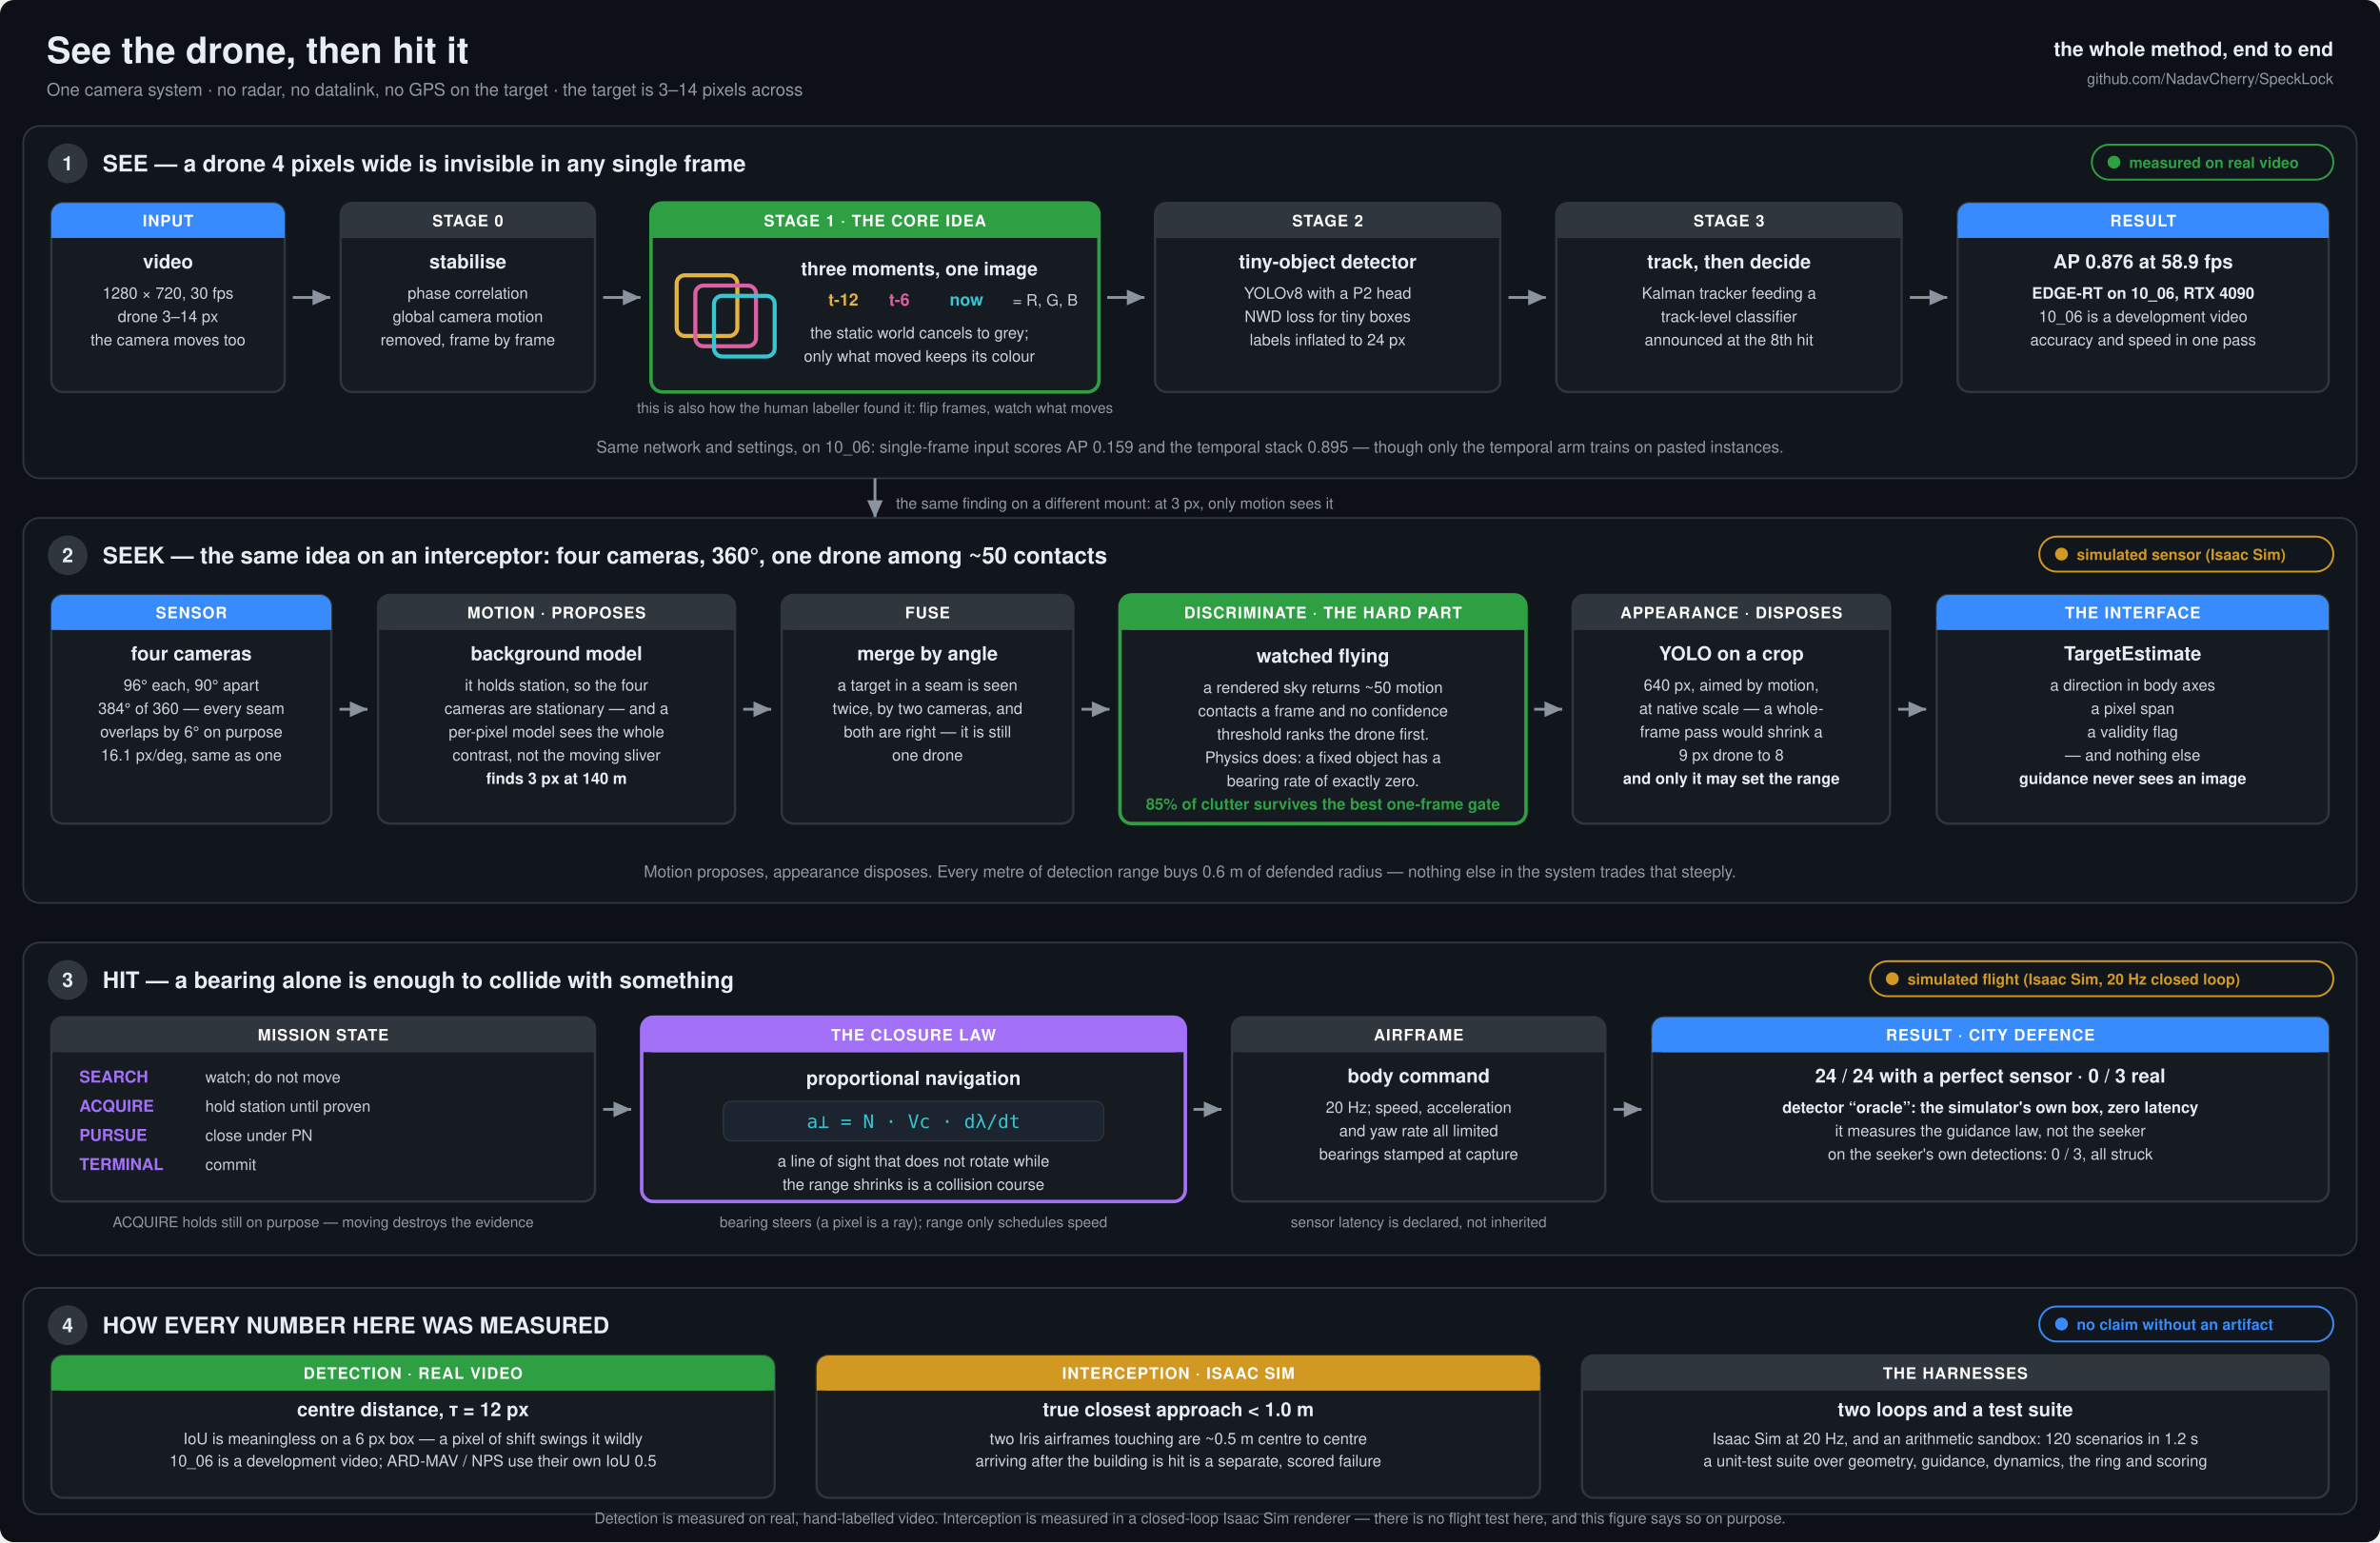
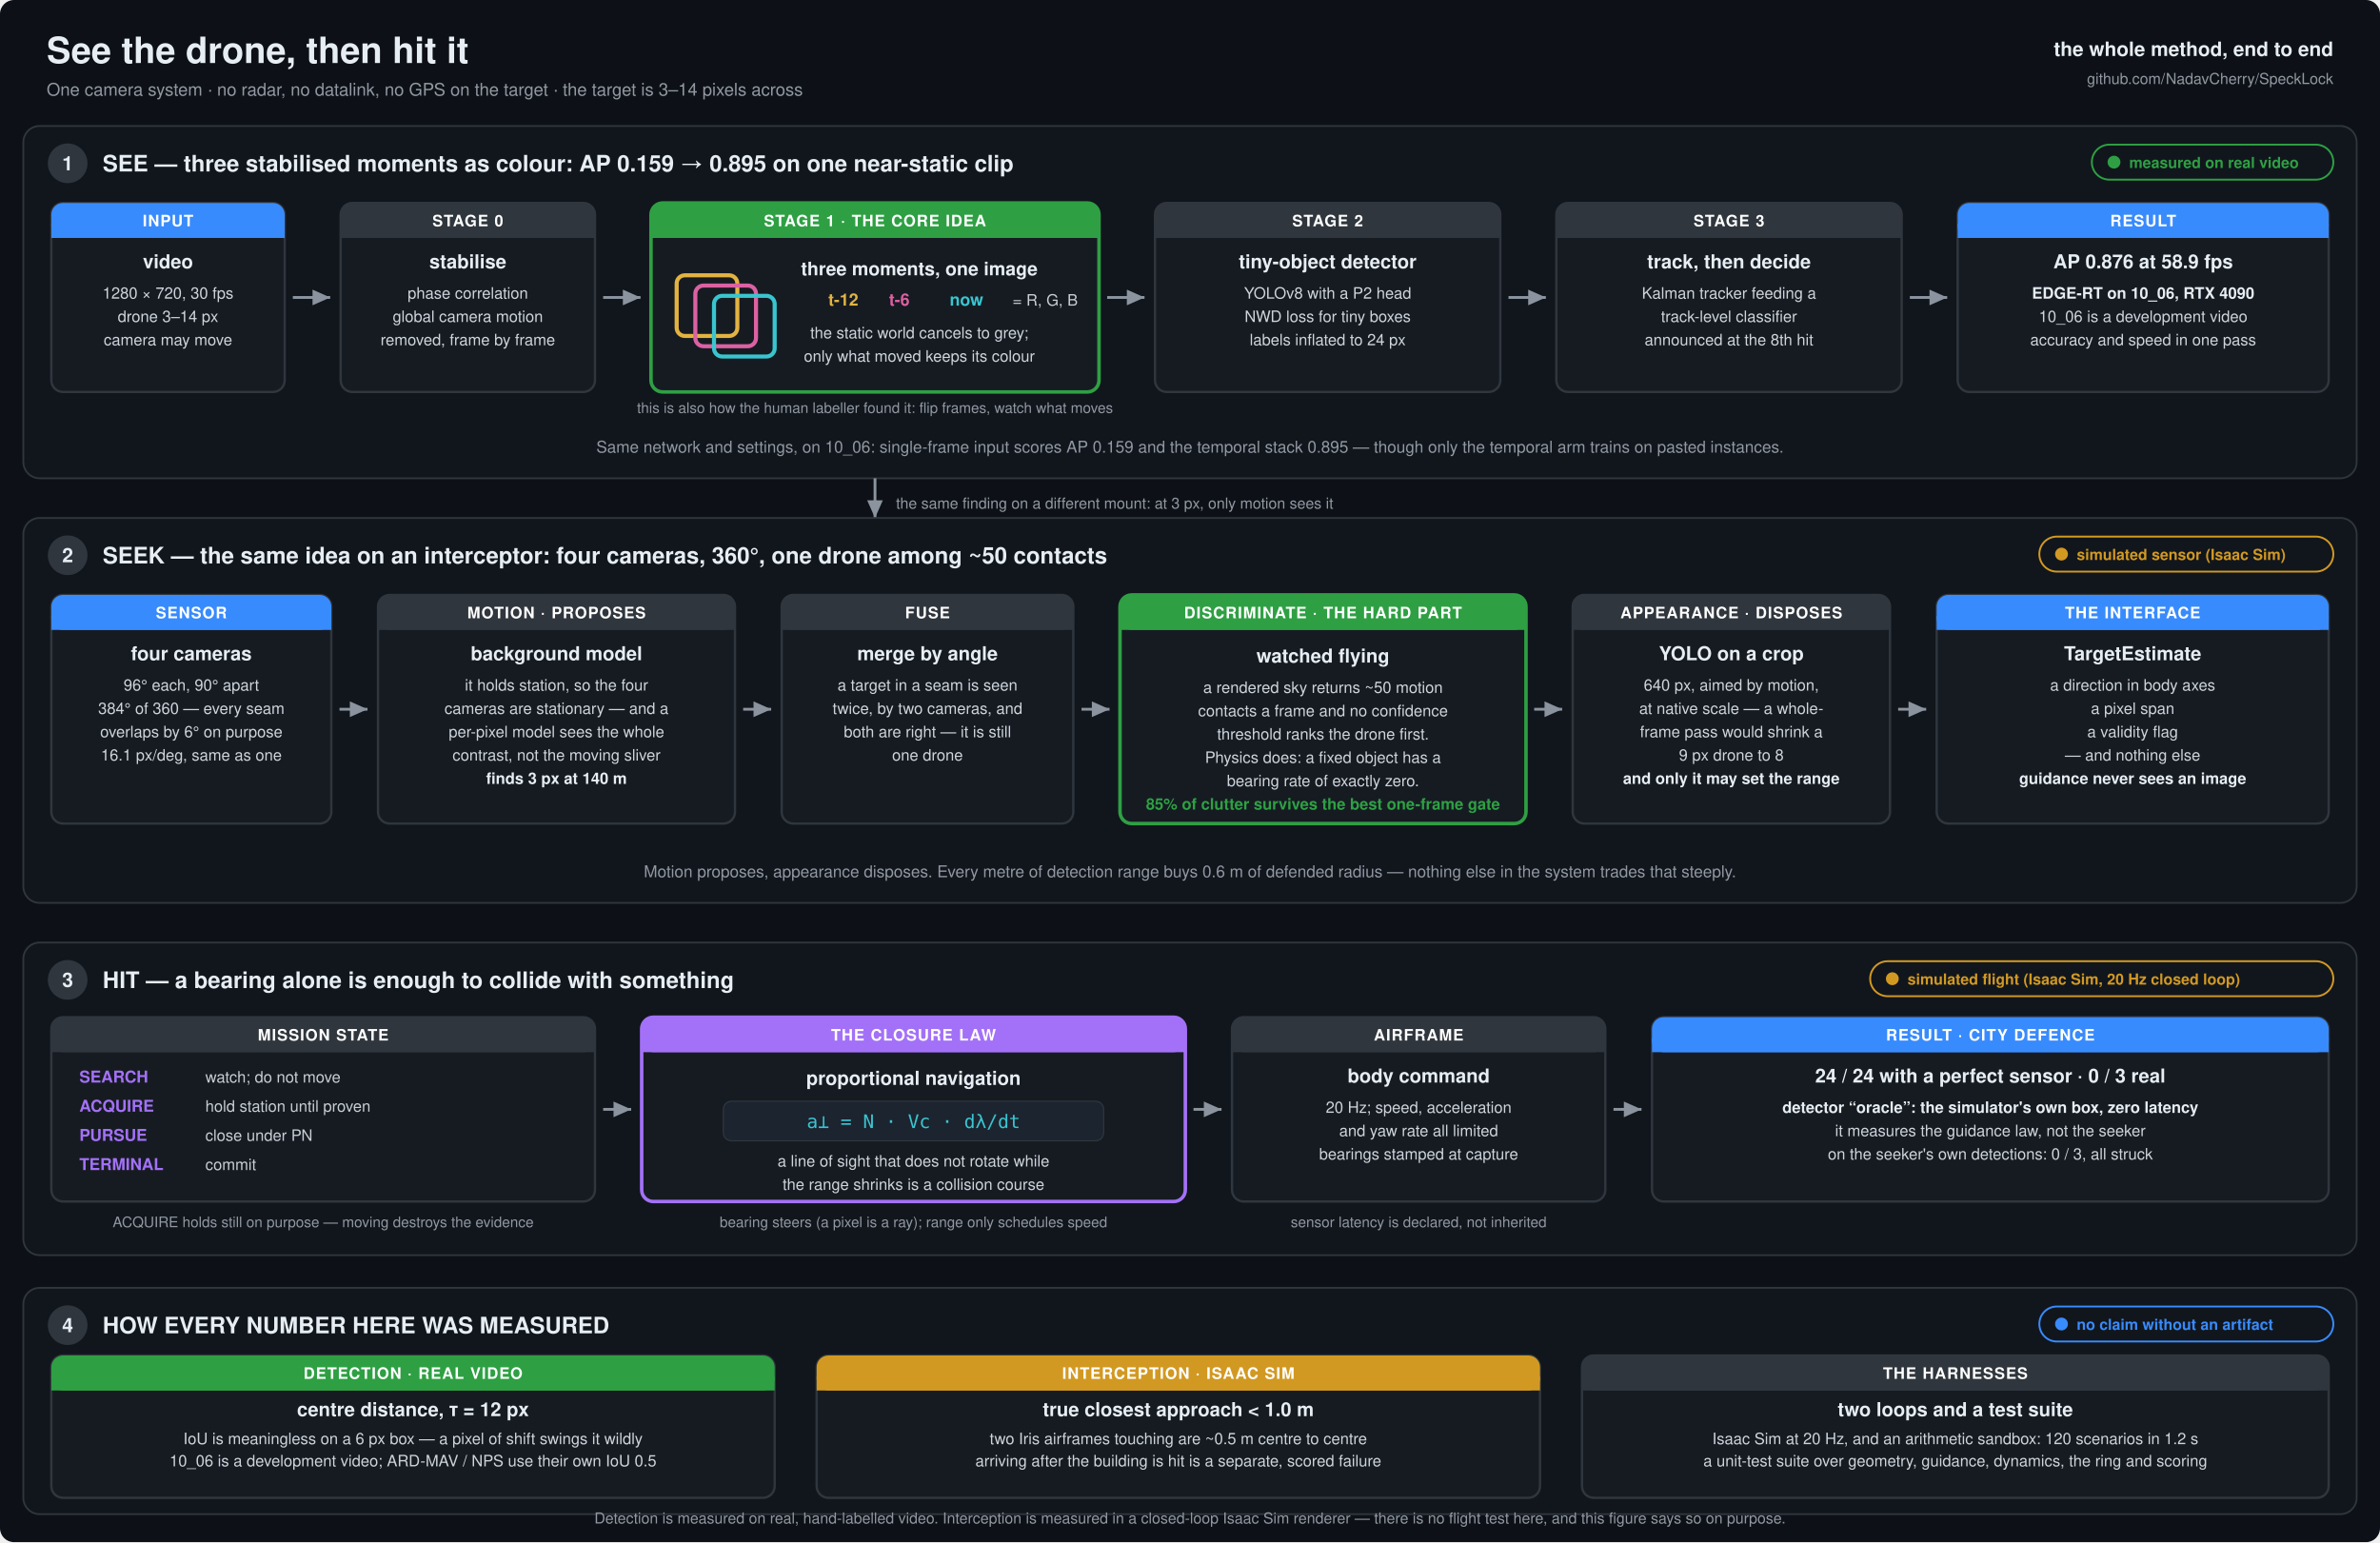
<svg xmlns="http://www.w3.org/2000/svg" width="2040" height="1322" viewBox="0 0 2040 1322" font-family="Segoe UI, Helvetica, Arial, sans-serif">
  <rect width="2040" height="1322" fill="#0d1117" rx="12" />
  <defs>
    <marker id="ar" viewBox="0 0 10 10" refX="9" refY="5" markerWidth="7" markerHeight="7" orient="auto-start-reverse">
      <path d="M 0 1 L 9 5 L 0 9 z" fill="#8b949e" />
    </marker>
  </defs>
  <text x="40" y="54" text-anchor="start" font-size="31" font-weight="700" fill="#e6edf3" opacity="1.0">See the drone, then hit it</text>
  <text x="40" y="82" text-anchor="start" font-size="15" font-weight="400" fill="#9198a1" opacity="1.0">One camera system · no radar, no datalink, no GPS on the target · the target is 3–14 pixels across</text>
  <text x="2000" y="48" text-anchor="end" font-size="17" font-weight="700" fill="#e6edf3" opacity="1.0">the whole method, end to end</text>
  <text x="2000" y="72" text-anchor="end" font-size="13" font-weight="400" fill="#9198a1" opacity="1.0">github.com/NadavCherry/SpeckLock</text>
  <rect x="20" y="108" width="2000" height="302" rx="14" fill="#11161d" stroke="#30363d" stroke-width="1.5" />
  <circle cx="58" cy="140" r="17" fill="#30363d" />
  <text x="58" y="146" text-anchor="middle" font-size="17" font-weight="700" fill="#e6edf3" opacity="1.0">1</text>
-   <text x="88" y="147" text-anchor="start" font-size="19.5" font-weight="700" fill="#e6edf3" opacity="1.0">SEE — a drone 4 pixels wide is invisible in any single frame</text>
+   <text x="88" y="147" text-anchor="start" font-size="19.5" font-weight="700" fill="#e6edf3" opacity="1.0">SEE — three stabilised moments as colour: AP 0.159 → 0.895 on one near-static clip</text>
  <rect x="1793" y="124" width="207" height="30" rx="15" fill="none" stroke="#2ea043" stroke-width="1.6" />
  <circle cx="1812" cy="139" r="5.5" fill="#2ea043" />
  <text x="1825" y="144" text-anchor="start" font-size="13" font-weight="600" fill="#2ea043" opacity="1.0">measured on real video</text>
  <rect x="44" y="174" width="200" height="162" rx="10" fill="#161b22" stroke="#30363d" stroke-width="2" />
  <rect x="44" y="174" width="200" height="30" rx="10" fill="#388bfd" />
  <rect x="44" y="192" width="200" height="12" fill="#388bfd" />
  <text x="144.0" y="194" text-anchor="middle" font-size="13.5" font-weight="700" fill="#ffffff" letter-spacing="0.8">INPUT</text>
  <text x="144.0" y="230" text-anchor="middle" font-size="16.5" font-weight="700" fill="#e6edf3" opacity="1.0">video</text>
  <text x="144.0" y="256" text-anchor="middle" font-size="13.5" font-weight="400" fill="#e6edf3" opacity="0.88">1280 × 720, 30 fps</text>
  <text x="144.0" y="276" text-anchor="middle" font-size="13.5" font-weight="400" fill="#e6edf3" opacity="0.88">drone 3–14 px</text>
-   <text x="144.0" y="296" text-anchor="middle" font-size="13.5" font-weight="400" fill="#e6edf3" opacity="0.88">the camera moves too</text>
+   <text x="144.0" y="296" text-anchor="middle" font-size="13.5" font-weight="400" fill="#e6edf3" opacity="0.88">camera may move</text>
  <rect x="292" y="174" width="218" height="162" rx="10" fill="#161b22" stroke="#30363d" stroke-width="2" />
  <rect x="292" y="174" width="218" height="30" rx="10" fill="#30363d" />
  <rect x="292" y="192" width="218" height="12" fill="#30363d" />
  <text x="401.0" y="194" text-anchor="middle" font-size="13.5" font-weight="700" fill="#ffffff" letter-spacing="0.8">STAGE 0</text>
  <text x="401.0" y="230" text-anchor="middle" font-size="16.5" font-weight="700" fill="#e6edf3" opacity="1.0">stabilise</text>
  <text x="401.0" y="256" text-anchor="middle" font-size="13.5" font-weight="400" fill="#e6edf3" opacity="0.88">phase correlation</text>
  <text x="401.0" y="276" text-anchor="middle" font-size="13.5" font-weight="400" fill="#e6edf3" opacity="0.88">global camera motion</text>
  <text x="401.0" y="296" text-anchor="middle" font-size="13.5" font-weight="400" fill="#e6edf3" opacity="0.88">removed, frame by frame</text>
  <rect x="558" y="174" width="384" height="162" rx="10" fill="#161b22" stroke="#2ea043" stroke-width="3" />
  <rect x="558" y="174" width="384" height="30" rx="10" fill="#2ea043" />
  <rect x="558" y="192" width="384" height="12" fill="#2ea043" />
  <text x="750.0" y="194" text-anchor="middle" font-size="13.5" font-weight="700" fill="#ffffff" letter-spacing="0.8">STAGE 1 · THE CORE IDEA</text>
  <rect x="580" y="236.0" width="52" height="52" rx="7" fill="none" stroke="#e3b341" stroke-width="3.5" />
  <rect x="596" y="244.8" width="52" height="52" rx="7" fill="none" stroke="#db61a2" stroke-width="3.5" />
  <rect x="612" y="253.6" width="52" height="52" rx="7" fill="none" stroke="#39c5cf" stroke-width="3.5" />
  <text x="788" y="236" text-anchor="middle" font-size="16" font-weight="700" fill="#e6edf3" opacity="1.0">three moments, one image</text>
  <text x="710" y="262" text-anchor="start" font-size="14.5" font-weight="700" fill="#e3b341" opacity="1.0">t-12</text>
  <text x="762" y="262" text-anchor="start" font-size="14.5" font-weight="700" fill="#db61a2" opacity="1.0">t-6</text>
  <text x="814" y="262" text-anchor="start" font-size="14.5" font-weight="700" fill="#39c5cf" opacity="1.0">now</text>
  <text x="868" y="262" text-anchor="start" font-size="13.5" font-weight="400" fill="#e6edf3" opacity="0.85">= R, G, B</text>
  <text x="788" y="290" text-anchor="middle" font-size="13.5" font-weight="400" fill="#e6edf3" opacity="0.88">the static world cancels to grey;</text>
  <text x="788" y="310" text-anchor="middle" font-size="13.5" font-weight="400" fill="#e6edf3" opacity="0.88">only what moved keeps its colour</text>
  <text x="750.0" y="354" text-anchor="middle" font-size="12.5" font-weight="400" fill="#9198a1" opacity="1.0">this is also how the human labeller found it: flip frames, watch what moves</text>
  <rect x="990" y="174" width="296" height="162" rx="10" fill="#161b22" stroke="#30363d" stroke-width="2" />
  <rect x="990" y="174" width="296" height="30" rx="10" fill="#30363d" />
  <rect x="990" y="192" width="296" height="12" fill="#30363d" />
  <text x="1138.0" y="194" text-anchor="middle" font-size="13.5" font-weight="700" fill="#ffffff" letter-spacing="0.8">STAGE 2</text>
  <text x="1138.0" y="230" text-anchor="middle" font-size="16.5" font-weight="700" fill="#e6edf3" opacity="1.0">tiny-object detector</text>
  <text x="1138.0" y="256" text-anchor="middle" font-size="13.5" font-weight="400" fill="#e6edf3" opacity="0.88">YOLOv8 with a P2 head</text>
  <text x="1138.0" y="276" text-anchor="middle" font-size="13.5" font-weight="400" fill="#e6edf3" opacity="0.88">NWD loss for tiny boxes</text>
  <text x="1138.0" y="296" text-anchor="middle" font-size="13.5" font-weight="400" fill="#e6edf3" opacity="0.88">labels inflated to 24 px</text>
  <rect x="1334" y="174" width="296" height="162" rx="10" fill="#161b22" stroke="#30363d" stroke-width="2" />
  <rect x="1334" y="174" width="296" height="30" rx="10" fill="#30363d" />
  <rect x="1334" y="192" width="296" height="12" fill="#30363d" />
  <text x="1482.0" y="194" text-anchor="middle" font-size="13.5" font-weight="700" fill="#ffffff" letter-spacing="0.8">STAGE 3</text>
  <text x="1482.0" y="230" text-anchor="middle" font-size="16.5" font-weight="700" fill="#e6edf3" opacity="1.0">track, then decide</text>
  <text x="1482.0" y="256" text-anchor="middle" font-size="13.5" font-weight="400" fill="#e6edf3" opacity="0.88">Kalman tracker feeding a</text>
  <text x="1482.0" y="276" text-anchor="middle" font-size="13.5" font-weight="400" fill="#e6edf3" opacity="0.88">track-level classifier</text>
  <text x="1482.0" y="296" text-anchor="middle" font-size="13.5" font-weight="400" fill="#e6edf3" opacity="0.88">announced at the 8th hit</text>
  <rect x="1678" y="174" width="318" height="162" rx="10" fill="#161b22" stroke="#30363d" stroke-width="2" />
  <rect x="1678" y="174" width="318" height="30" rx="10" fill="#388bfd" />
  <rect x="1678" y="192" width="318" height="12" fill="#388bfd" />
  <text x="1837.0" y="194" text-anchor="middle" font-size="13.5" font-weight="700" fill="#ffffff" letter-spacing="0.8">RESULT</text>
  <text x="1837.0" y="230" text-anchor="middle" font-size="16.5" font-weight="700" fill="#e6edf3" opacity="1.0">AP 0.876 at 58.9 fps</text>
  <text x="1837.0" y="256" text-anchor="middle" font-size="13.5" font-weight="600" fill="#e6edf3" opacity="1.0">EDGE-RT on 10_06, RTX 4090</text>
  <text x="1837.0" y="276" text-anchor="middle" font-size="13.5" font-weight="400" fill="#e6edf3" opacity="0.88">10_06 is a development video</text>
  <text x="1837.0" y="296" text-anchor="middle" font-size="13.5" font-weight="400" fill="#e6edf3" opacity="0.88">accuracy and speed in one pass</text>
  <path d="M 251 255 L 283 255" fill="none" stroke="#8b949e" stroke-width="2.4" marker-end="url(#ar)" />
  <path d="M 517 255 L 549 255" fill="none" stroke="#8b949e" stroke-width="2.4" marker-end="url(#ar)" />
  <path d="M 949 255 L 981 255" fill="none" stroke="#8b949e" stroke-width="2.4" marker-end="url(#ar)" />
  <path d="M 1293 255 L 1325 255" fill="none" stroke="#8b949e" stroke-width="2.4" marker-end="url(#ar)" />
  <path d="M 1637 255 L 1669 255" fill="none" stroke="#8b949e" stroke-width="2.4" marker-end="url(#ar)" />
  <text x="1020.0" y="388" text-anchor="middle" font-size="14" font-weight="400" fill="#9198a1" opacity="1.0">Same network and settings, on 10_06: single-frame input scores AP 0.159 and the temporal stack 0.895 — though only the temporal arm trains on pasted instances.</text>
  <path d="M 750 410 L 750 444" fill="none" stroke="#8b949e" stroke-width="2.4" marker-end="url(#ar)" />
  <text x="768" y="436" text-anchor="start" font-size="13" font-weight="400" fill="#9198a1" opacity="1.0">the same finding on a different mount: at 3 px, only motion sees it</text>
  <rect x="20" y="444" width="2000" height="330" rx="14" fill="#11161d" stroke="#30363d" stroke-width="1.5" />
  <circle cx="58" cy="476" r="17" fill="#30363d" />
  <text x="58" y="482" text-anchor="middle" font-size="17" font-weight="700" fill="#e6edf3" opacity="1.0">2</text>
  <text x="88" y="483" text-anchor="start" font-size="19.5" font-weight="700" fill="#e6edf3" opacity="1.0">SEEK — the same idea on an interceptor: four cameras, 360°, one drone among ~50 contacts</text>
  <rect x="1748" y="460" width="252" height="30" rx="15" fill="none" stroke="#d29922" stroke-width="1.6" />
  <circle cx="1767" cy="475" r="5.5" fill="#d29922" />
  <text x="1780" y="480" text-anchor="start" font-size="13" font-weight="600" fill="#d29922" opacity="1.0">simulated sensor (Isaac Sim)</text>
  <rect x="44" y="510" width="240" height="196" rx="10" fill="#161b22" stroke="#30363d" stroke-width="2" />
  <rect x="44" y="510" width="240" height="30" rx="10" fill="#388bfd" />
  <rect x="44" y="528" width="240" height="12" fill="#388bfd" />
  <text x="164.0" y="530" text-anchor="middle" font-size="13.5" font-weight="700" fill="#ffffff" letter-spacing="0.8">SENSOR</text>
  <text x="164.0" y="566" text-anchor="middle" font-size="16.5" font-weight="700" fill="#e6edf3" opacity="1.0">four cameras</text>
  <text x="164.0" y="592" text-anchor="middle" font-size="13.5" font-weight="400" fill="#e6edf3" opacity="0.88">96° each, 90° apart</text>
  <text x="164.0" y="612" text-anchor="middle" font-size="13.5" font-weight="400" fill="#e6edf3" opacity="0.88">384° of 360 — every seam</text>
  <text x="164.0" y="632" text-anchor="middle" font-size="13.5" font-weight="400" fill="#e6edf3" opacity="0.88">overlaps by 6° on purpose</text>
  <text x="164.0" y="652" text-anchor="middle" font-size="13.5" font-weight="400" fill="#e6edf3" opacity="0.88">16.1 px/deg, same as one</text>
  <rect x="324" y="510" width="306" height="196" rx="10" fill="#161b22" stroke="#30363d" stroke-width="2" />
  <rect x="324" y="510" width="306" height="30" rx="10" fill="#30363d" />
  <rect x="324" y="528" width="306" height="12" fill="#30363d" />
  <text x="477.0" y="530" text-anchor="middle" font-size="13.5" font-weight="700" fill="#ffffff" letter-spacing="0.8">MOTION · PROPOSES</text>
  <text x="477.0" y="566" text-anchor="middle" font-size="16.5" font-weight="700" fill="#e6edf3" opacity="1.0">background model</text>
  <text x="477.0" y="592" text-anchor="middle" font-size="13.5" font-weight="400" fill="#e6edf3" opacity="0.88">it holds station, so the four</text>
  <text x="477.0" y="612" text-anchor="middle" font-size="13.5" font-weight="400" fill="#e6edf3" opacity="0.88">cameras are stationary — and a</text>
  <text x="477.0" y="632" text-anchor="middle" font-size="13.5" font-weight="400" fill="#e6edf3" opacity="0.88">per-pixel model sees the whole</text>
  <text x="477.0" y="652" text-anchor="middle" font-size="13.5" font-weight="400" fill="#e6edf3" opacity="0.88">contrast, not the moving sliver</text>
  <text x="477.0" y="672" text-anchor="middle" font-size="13.5" font-weight="600" fill="#e6edf3" opacity="1.0">finds 3 px at 140 m</text>
  <rect x="670" y="510" width="250" height="196" rx="10" fill="#161b22" stroke="#30363d" stroke-width="2" />
  <rect x="670" y="510" width="250" height="30" rx="10" fill="#30363d" />
  <rect x="670" y="528" width="250" height="12" fill="#30363d" />
  <text x="795.0" y="530" text-anchor="middle" font-size="13.5" font-weight="700" fill="#ffffff" letter-spacing="0.8">FUSE</text>
  <text x="795.0" y="566" text-anchor="middle" font-size="16.5" font-weight="700" fill="#e6edf3" opacity="1.0">merge by angle</text>
  <text x="795.0" y="592" text-anchor="middle" font-size="13.5" font-weight="400" fill="#e6edf3" opacity="0.88">a target in a seam is seen</text>
  <text x="795.0" y="612" text-anchor="middle" font-size="13.5" font-weight="400" fill="#e6edf3" opacity="0.88">twice, by two cameras, and</text>
  <text x="795.0" y="632" text-anchor="middle" font-size="13.5" font-weight="400" fill="#e6edf3" opacity="0.88">both are right — it is still</text>
  <text x="795.0" y="652" text-anchor="middle" font-size="13.5" font-weight="400" fill="#e6edf3" opacity="0.88">one drone</text>
  <rect x="960" y="510" width="348" height="196" rx="10" fill="#161b22" stroke="#2ea043" stroke-width="3" />
  <rect x="960" y="510" width="348" height="30" rx="10" fill="#2ea043" />
  <rect x="960" y="528" width="348" height="12" fill="#2ea043" />
  <text x="1134.0" y="530" text-anchor="middle" font-size="13.5" font-weight="700" fill="#ffffff" letter-spacing="0.8">DISCRIMINATE · THE HARD PART</text>
  <text x="1134.0" y="568" text-anchor="middle" font-size="16.5" font-weight="700" fill="#e6edf3" opacity="1.0">watched flying</text>
  <text x="1134.0" y="594" text-anchor="middle" font-size="13.5" font-weight="400" fill="#e6edf3" opacity="0.88">a rendered sky returns ~50 motion</text>
  <text x="1134.0" y="614" text-anchor="middle" font-size="13.5" font-weight="400" fill="#e6edf3" opacity="0.88">contacts a frame and no confidence</text>
  <text x="1134.0" y="634" text-anchor="middle" font-size="13.5" font-weight="400" fill="#e6edf3" opacity="0.88">threshold ranks the drone first.</text>
  <text x="1134.0" y="654" text-anchor="middle" font-size="13.5" font-weight="400" fill="#e6edf3" opacity="0.88">Physics does: a fixed object has a</text>
  <text x="1134.0" y="674" text-anchor="middle" font-size="13.5" font-weight="400" fill="#e6edf3" opacity="0.88">bearing rate of exactly zero.</text>
  <text x="1134.0" y="694" text-anchor="middle" font-size="13.5" font-weight="600" fill="#2ea043" opacity="1.0">85% of clutter survives the best one-frame gate</text>
  <rect x="1348" y="510" width="272" height="196" rx="10" fill="#161b22" stroke="#30363d" stroke-width="2" />
  <rect x="1348" y="510" width="272" height="30" rx="10" fill="#30363d" />
  <rect x="1348" y="528" width="272" height="12" fill="#30363d" />
  <text x="1484.0" y="530" text-anchor="middle" font-size="13.5" font-weight="700" fill="#ffffff" letter-spacing="0.8">APPEARANCE · DISPOSES</text>
  <text x="1484.0" y="566" text-anchor="middle" font-size="16.5" font-weight="700" fill="#e6edf3" opacity="1.0">YOLO on a crop</text>
  <text x="1484.0" y="592" text-anchor="middle" font-size="13.5" font-weight="400" fill="#e6edf3" opacity="0.88">640 px, aimed by motion,</text>
  <text x="1484.0" y="612" text-anchor="middle" font-size="13.5" font-weight="400" fill="#e6edf3" opacity="0.88">at native scale — a whole-</text>
  <text x="1484.0" y="632" text-anchor="middle" font-size="13.5" font-weight="400" fill="#e6edf3" opacity="0.88">frame pass would shrink a</text>
  <text x="1484.0" y="652" text-anchor="middle" font-size="13.5" font-weight="400" fill="#e6edf3" opacity="0.88">9 px drone to 8</text>
  <text x="1484.0" y="672" text-anchor="middle" font-size="13.5" font-weight="600" fill="#e6edf3" opacity="1.0">and only it may set the range</text>
  <rect x="1660" y="510" width="336" height="196" rx="10" fill="#161b22" stroke="#30363d" stroke-width="2" />
  <rect x="1660" y="510" width="336" height="30" rx="10" fill="#388bfd" />
  <rect x="1660" y="528" width="336" height="12" fill="#388bfd" />
  <text x="1828.0" y="530" text-anchor="middle" font-size="13.5" font-weight="700" fill="#ffffff" letter-spacing="0.8">THE INTERFACE</text>
  <text x="1828.0" y="566" text-anchor="middle" font-size="16.5" font-weight="700" fill="#e6edf3" opacity="1.0">TargetEstimate</text>
  <text x="1828.0" y="592" text-anchor="middle" font-size="13.5" font-weight="400" fill="#e6edf3" opacity="0.88">a direction in body axes</text>
  <text x="1828.0" y="612" text-anchor="middle" font-size="13.5" font-weight="400" fill="#e6edf3" opacity="0.88">a pixel span</text>
  <text x="1828.0" y="632" text-anchor="middle" font-size="13.5" font-weight="400" fill="#e6edf3" opacity="0.88">a validity flag</text>
  <text x="1828.0" y="652" text-anchor="middle" font-size="13.5" font-weight="400" fill="#e6edf3" opacity="0.88">— and nothing else</text>
  <text x="1828.0" y="672" text-anchor="middle" font-size="13.5" font-weight="600" fill="#e6edf3" opacity="1.0">guidance never sees an image</text>
  <path d="M 291 608 L 315 608" fill="none" stroke="#8b949e" stroke-width="2.4" marker-end="url(#ar)" />
  <path d="M 637 608 L 661 608" fill="none" stroke="#8b949e" stroke-width="2.4" marker-end="url(#ar)" />
  <path d="M 927 608 L 951 608" fill="none" stroke="#8b949e" stroke-width="2.4" marker-end="url(#ar)" />
  <path d="M 1315 608 L 1339 608" fill="none" stroke="#8b949e" stroke-width="2.4" marker-end="url(#ar)" />
  <path d="M 1627 608 L 1651 608" fill="none" stroke="#8b949e" stroke-width="2.4" marker-end="url(#ar)" />
  <text x="1020.0" y="752" text-anchor="middle" font-size="14" font-weight="400" fill="#9198a1" opacity="1.0">Motion proposes, appearance disposes. Every metre of detection range buys 0.6 m of defended radius — nothing else in the system trades that steeply.</text>
  <rect x="20" y="808" width="2000" height="268" rx="14" fill="#11161d" stroke="#30363d" stroke-width="1.5" />
  <circle cx="58" cy="840" r="17" fill="#30363d" />
  <text x="58" y="846" text-anchor="middle" font-size="17" font-weight="700" fill="#e6edf3" opacity="1.0">3</text>
  <text x="88" y="847" text-anchor="start" font-size="19.5" font-weight="700" fill="#e6edf3" opacity="1.0">HIT — a bearing alone is enough to collide with something</text>
  <rect x="1603" y="824" width="397" height="30" rx="15" fill="none" stroke="#d29922" stroke-width="1.6" />
  <circle cx="1622" cy="839" r="5.5" fill="#d29922" />
  <text x="1635" y="844" text-anchor="start" font-size="13" font-weight="600" fill="#d29922" opacity="1.0">simulated flight (Isaac Sim, 20 Hz closed loop)</text>
  <rect x="44" y="872" width="466" height="158" rx="10" fill="#161b22" stroke="#30363d" stroke-width="2" />
  <rect x="44" y="872" width="466" height="30" rx="10" fill="#30363d" />
  <rect x="44" y="890" width="466" height="12" fill="#30363d" />
  <text x="277.0" y="892" text-anchor="middle" font-size="13.5" font-weight="700" fill="#ffffff" letter-spacing="0.8">MISSION STATE</text>
  <text x="68" y="928" text-anchor="start" font-size="14" font-weight="700" fill="#a371f7" opacity="1.0">SEARCH</text>
  <text x="176" y="928" text-anchor="start" font-size="13.5" font-weight="400" fill="#e6edf3" opacity="0.85">watch; do not move</text>
  <text x="68" y="953" text-anchor="start" font-size="14" font-weight="700" fill="#a371f7" opacity="1.0">ACQUIRE</text>
  <text x="176" y="953" text-anchor="start" font-size="13.5" font-weight="400" fill="#e6edf3" opacity="0.85">hold station until proven</text>
  <text x="68" y="978" text-anchor="start" font-size="14" font-weight="700" fill="#a371f7" opacity="1.0">PURSUE</text>
  <text x="176" y="978" text-anchor="start" font-size="13.5" font-weight="400" fill="#e6edf3" opacity="0.85">close under PN</text>
  <text x="68" y="1003" text-anchor="start" font-size="14" font-weight="700" fill="#a371f7" opacity="1.0">TERMINAL</text>
  <text x="176" y="1003" text-anchor="start" font-size="13.5" font-weight="400" fill="#e6edf3" opacity="0.85">commit</text>
  <text x="277.0" y="1052" text-anchor="middle" font-size="12.5" font-weight="400" fill="#9198a1" opacity="1.0">ACQUIRE holds still on purpose — moving destroys the evidence</text>
  <rect x="550" y="872" width="466" height="158" rx="10" fill="#161b22" stroke="#a371f7" stroke-width="3" />
  <rect x="550" y="872" width="466" height="30" rx="10" fill="#a371f7" />
  <rect x="550" y="890" width="466" height="12" fill="#a371f7" />
  <text x="783.0" y="892" text-anchor="middle" font-size="13.5" font-weight="700" fill="#ffffff" letter-spacing="0.8">THE CLOSURE LAW</text>
  <text x="783.0" y="930" text-anchor="middle" font-size="16.5" font-weight="700" fill="#e6edf3" opacity="1.0">proportional navigation</text>
  <rect x="620" y="944" width="326" height="34" rx="7" fill="#1c2430" stroke="#30363d" />
  <text x="783.0" y="967" text-anchor="middle" font-size="16" font-weight="400" fill="#39c5cf" opacity="1.0" font-family="DejaVu Sans Mono, monospace">a⊥  =  N · Vc · dλ/dt</text>
  <text x="783.0" y="1000" text-anchor="middle" font-size="13.5" font-weight="400" fill="#e6edf3" opacity="0.88">a line of sight that does not rotate while</text>
  <text x="783.0" y="1020" text-anchor="middle" font-size="13.5" font-weight="400" fill="#e6edf3" opacity="0.88">the range shrinks is a collision course</text>
  <text x="783.0" y="1052" text-anchor="middle" font-size="12.5" font-weight="400" fill="#9198a1" opacity="1.0">bearing steers (a pixel is a ray); range only schedules speed</text>
  <rect x="1056" y="872" width="320" height="158" rx="10" fill="#161b22" stroke="#30363d" stroke-width="2" />
  <rect x="1056" y="872" width="320" height="30" rx="10" fill="#30363d" />
  <rect x="1056" y="890" width="320" height="12" fill="#30363d" />
  <text x="1216.0" y="892" text-anchor="middle" font-size="13.5" font-weight="700" fill="#ffffff" letter-spacing="0.8">AIRFRAME</text>
  <text x="1216.0" y="928" text-anchor="middle" font-size="16.5" font-weight="700" fill="#e6edf3" opacity="1.0">body command</text>
  <text x="1216.0" y="954" text-anchor="middle" font-size="13.5" font-weight="400" fill="#e6edf3" opacity="0.88">20 Hz; speed, acceleration</text>
  <text x="1216.0" y="974" text-anchor="middle" font-size="13.5" font-weight="400" fill="#e6edf3" opacity="0.88">and yaw rate all limited</text>
  <text x="1216.0" y="994" text-anchor="middle" font-size="13.5" font-weight="400" fill="#e6edf3" opacity="0.88">bearings stamped at capture</text>
  <text x="1216.0" y="1052" text-anchor="middle" font-size="12.5" font-weight="400" fill="#9198a1" opacity="1.0">sensor latency is declared, not inherited</text>
  <rect x="1416" y="872" width="580" height="158" rx="10" fill="#161b22" stroke="#30363d" stroke-width="2" />
  <rect x="1416" y="872" width="580" height="30" rx="10" fill="#388bfd" />
  <rect x="1416" y="890" width="580" height="12" fill="#388bfd" />
  <text x="1706.0" y="892" text-anchor="middle" font-size="13.5" font-weight="700" fill="#ffffff" letter-spacing="0.8">RESULT · CITY DEFENCE</text>
  <text x="1706.0" y="928" text-anchor="middle" font-size="16.5" font-weight="700" fill="#e6edf3" opacity="1.0">24 / 24 with a perfect sensor · 0 / 3 real</text>
  <text x="1706.0" y="954" text-anchor="middle" font-size="13.5" font-weight="600" fill="#e6edf3" opacity="1.0">detector “oracle”: the simulator's own box, zero latency</text>
  <text x="1706.0" y="974" text-anchor="middle" font-size="13.5" font-weight="400" fill="#e6edf3" opacity="0.88">it measures the guidance law, not the seeker</text>
  <text x="1706.0" y="994" text-anchor="middle" font-size="13.5" font-weight="400" fill="#e6edf3" opacity="0.88">on the seeker's own detections: 0 / 3, all struck</text>
  <path d="M 517 951 L 541 951" fill="none" stroke="#8b949e" stroke-width="2.4" marker-end="url(#ar)" />
  <path d="M 1023 951 L 1047 951" fill="none" stroke="#8b949e" stroke-width="2.4" marker-end="url(#ar)" />
  <path d="M 1383 951 L 1407 951" fill="none" stroke="#8b949e" stroke-width="2.4" marker-end="url(#ar)" />
  <rect x="20" y="1104" width="2000" height="194" rx="14" fill="#11161d" stroke="#30363d" stroke-width="1.5" />
  <circle cx="58" cy="1136" r="17" fill="#30363d" />
  <text x="58" y="1142" text-anchor="middle" font-size="17" font-weight="700" fill="#e6edf3" opacity="1.0">4</text>
  <text x="88" y="1143" text-anchor="start" font-size="19.5" font-weight="700" fill="#e6edf3" opacity="1.0">HOW EVERY NUMBER HERE WAS MEASURED</text>
  <rect x="1748" y="1120" width="252" height="30" rx="15" fill="none" stroke="#388bfd" stroke-width="1.6" />
  <circle cx="1767" cy="1135" r="5.5" fill="#388bfd" />
  <text x="1780" y="1140" text-anchor="start" font-size="13" font-weight="600" fill="#388bfd" opacity="1.0">no claim without an artifact</text>
  <rect x="44" y="1162" width="620" height="122" rx="10" fill="#161b22" stroke="#30363d" stroke-width="2" />
  <rect x="44" y="1162" width="620" height="30" rx="10" fill="#2ea043" />
  <rect x="44" y="1180" width="620" height="12" fill="#2ea043" />
  <text x="354.0" y="1182" text-anchor="middle" font-size="13.5" font-weight="700" fill="#ffffff" letter-spacing="0.8">DETECTION · REAL VIDEO</text>
  <text x="354.0" y="1214" text-anchor="middle" font-size="16.5" font-weight="700" fill="#e6edf3" opacity="1.0">centre distance, τ = 12 px</text>
  <text x="354.0" y="1238" text-anchor="middle" font-size="13.5" font-weight="400" fill="#e6edf3" opacity="0.88">IoU is meaningless on a 6 px box — a pixel of shift swings it wildly</text>
  <text x="354.0" y="1257" text-anchor="middle" font-size="13.5" font-weight="400" fill="#e6edf3" opacity="0.88">10_06 is a development video; ARD-MAV / NPS use their own IoU 0.5</text>
  <rect x="700" y="1162" width="620" height="122" rx="10" fill="#161b22" stroke="#30363d" stroke-width="2" />
  <rect x="700" y="1162" width="620" height="30" rx="10" fill="#d29922" />
  <rect x="700" y="1180" width="620" height="12" fill="#d29922" />
  <text x="1010.0" y="1182" text-anchor="middle" font-size="13.5" font-weight="700" fill="#ffffff" letter-spacing="0.8">INTERCEPTION · ISAAC SIM</text>
  <text x="1010.0" y="1214" text-anchor="middle" font-size="16.5" font-weight="700" fill="#e6edf3" opacity="1.0">true closest approach &lt; 1.0 m</text>
  <text x="1010.0" y="1238" text-anchor="middle" font-size="13.5" font-weight="400" fill="#e6edf3" opacity="0.88">two Iris airframes touching are ~0.5 m centre to centre</text>
  <text x="1010.0" y="1257" text-anchor="middle" font-size="13.5" font-weight="400" fill="#e6edf3" opacity="0.88">arriving after the building is hit is a separate, scored failure</text>
  <rect x="1356" y="1162" width="640" height="122" rx="10" fill="#161b22" stroke="#30363d" stroke-width="2" />
  <rect x="1356" y="1162" width="640" height="30" rx="10" fill="#30363d" />
  <rect x="1356" y="1180" width="640" height="12" fill="#30363d" />
  <text x="1676.0" y="1182" text-anchor="middle" font-size="13.5" font-weight="700" fill="#ffffff" letter-spacing="0.8">THE HARNESSES</text>
  <text x="1676.0" y="1214" text-anchor="middle" font-size="16.5" font-weight="700" fill="#e6edf3" opacity="1.0">two loops and a test suite</text>
  <text x="1676.0" y="1238" text-anchor="middle" font-size="13.5" font-weight="400" fill="#e6edf3" opacity="0.88">Isaac Sim at 20 Hz, and an arithmetic sandbox: 120 scenarios in 1.2 s</text>
  <text x="1676.0" y="1257" text-anchor="middle" font-size="13.5" font-weight="400" fill="#e6edf3" opacity="0.88">a unit-test suite over geometry, guidance, dynamics, the ring and scoring</text>
  <text x="1020.0" y="1306" text-anchor="middle" font-size="13" font-weight="400" fill="#9198a1" opacity="1.0">Detection is measured on real, hand-labelled video. Interception is measured in a closed-loop Isaac Sim renderer — there is no flight test here, and this figure says so on purpose.</text>
</svg>
